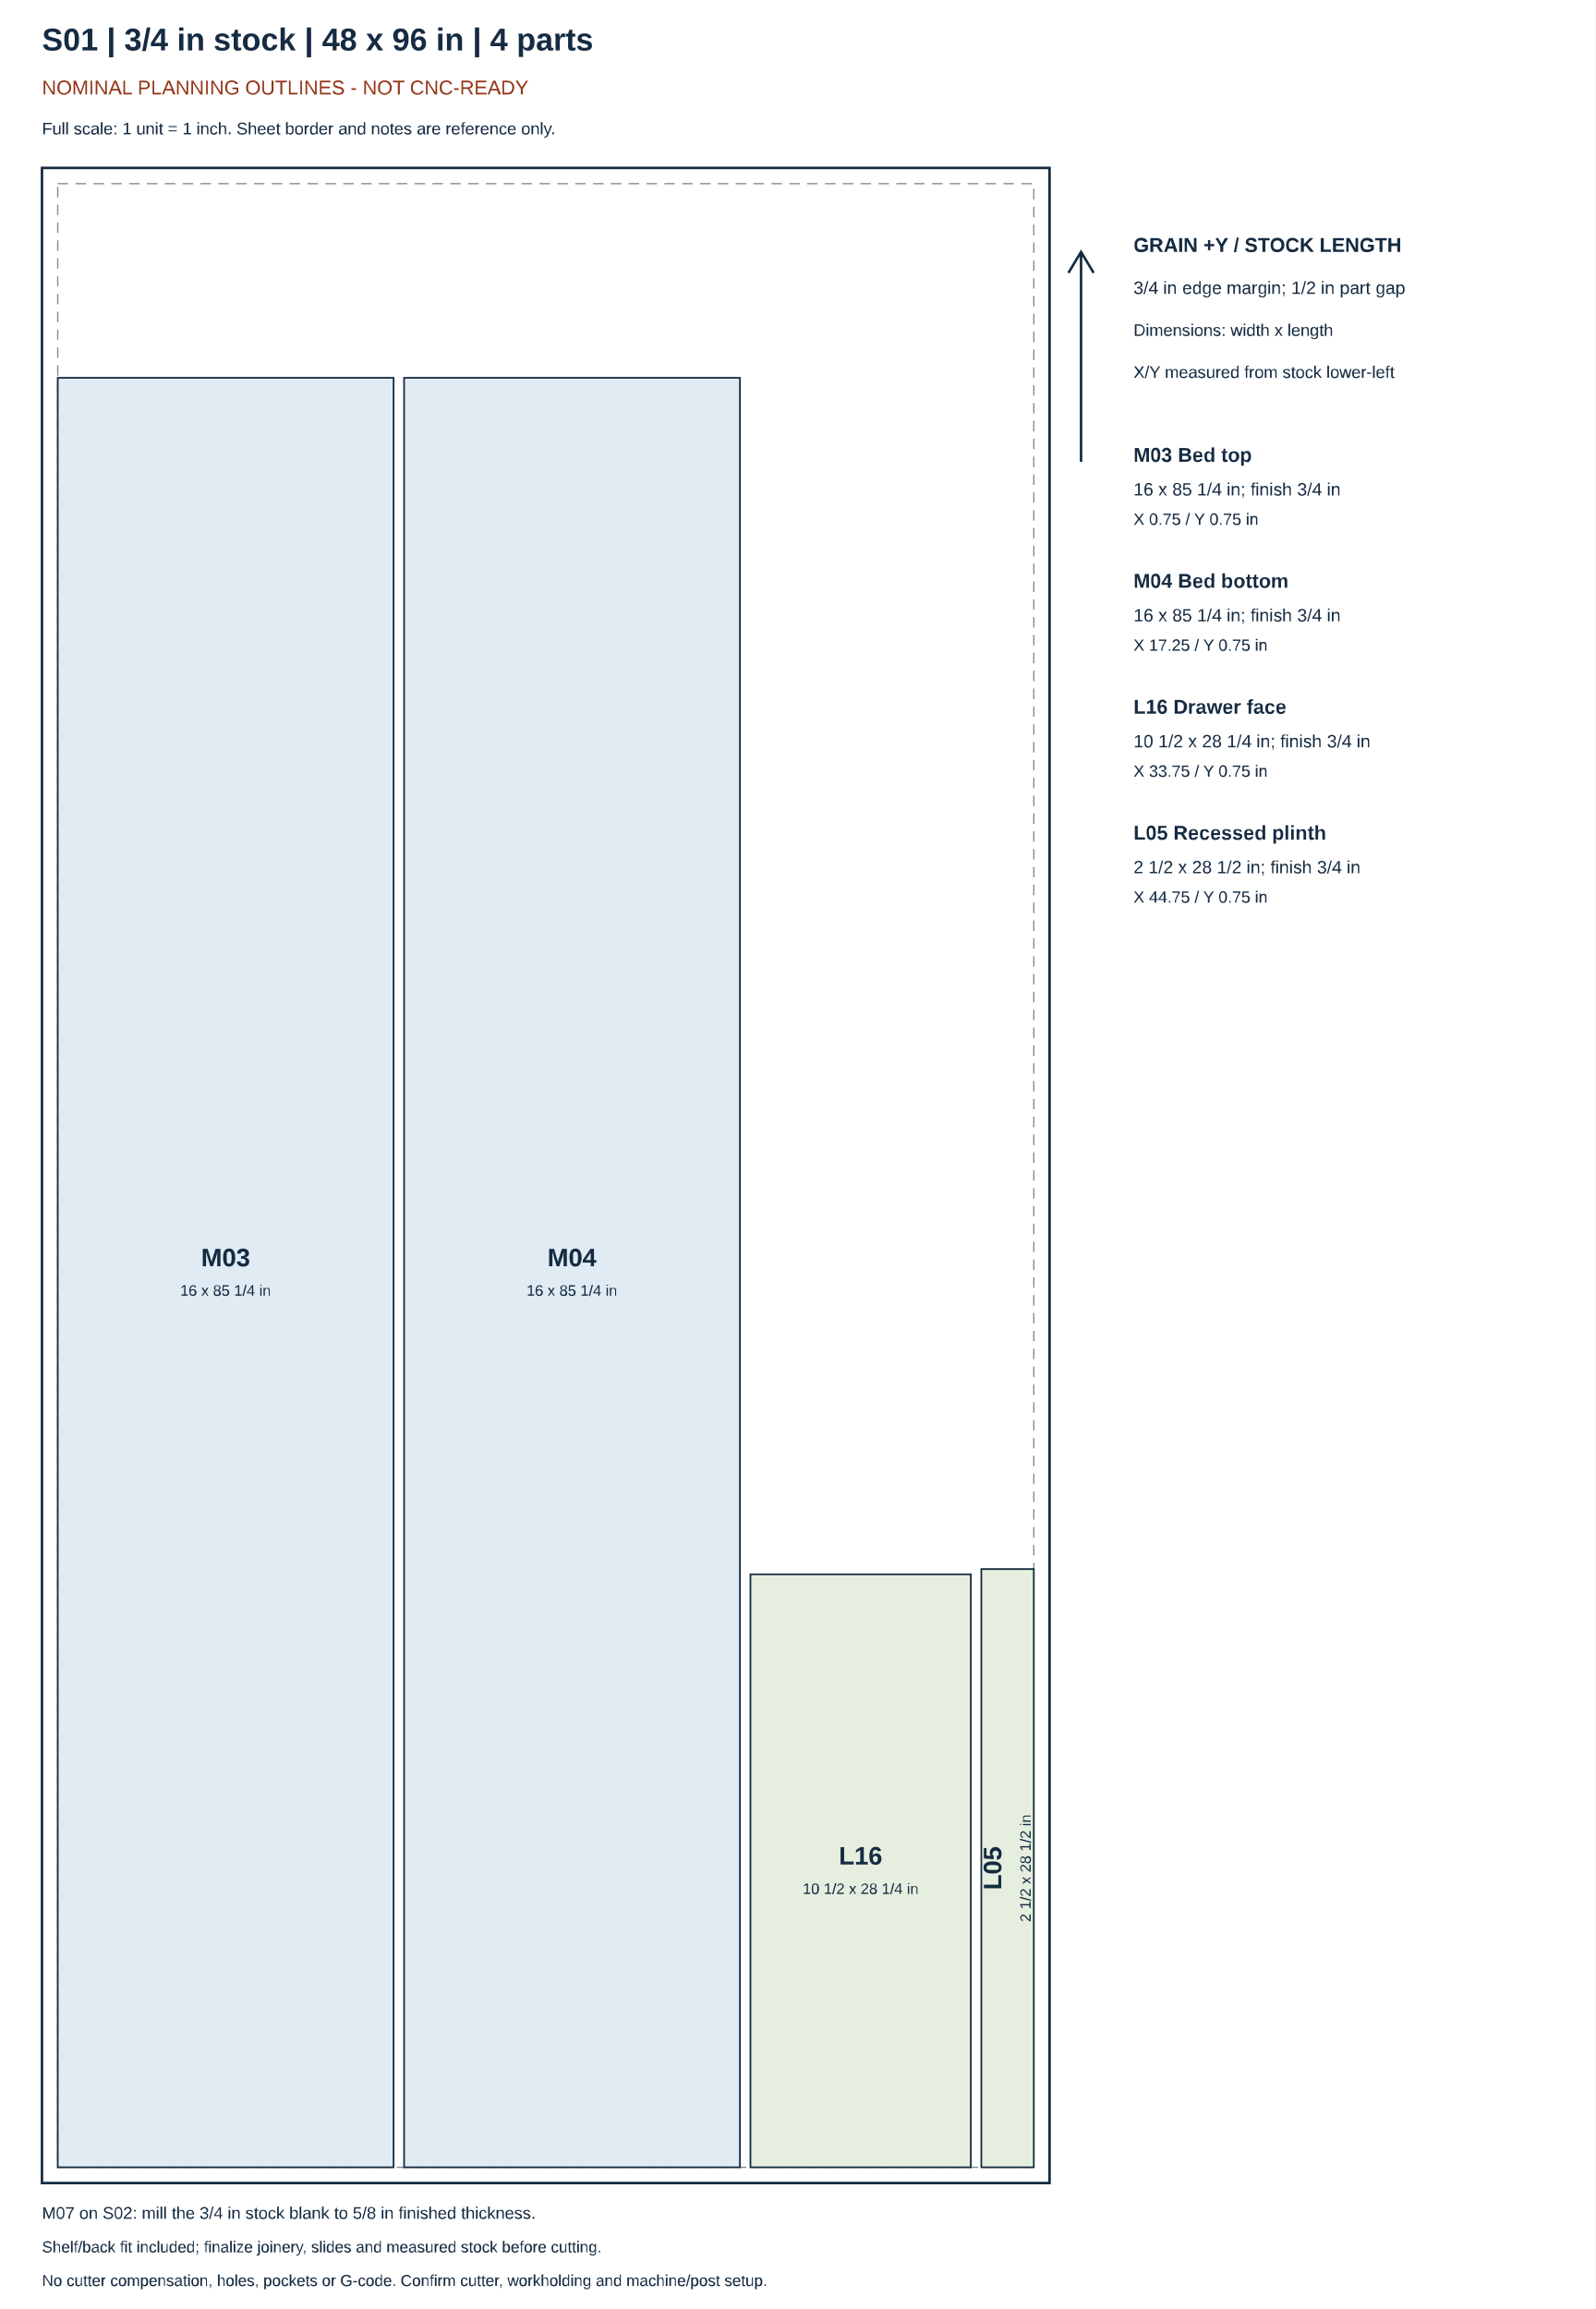
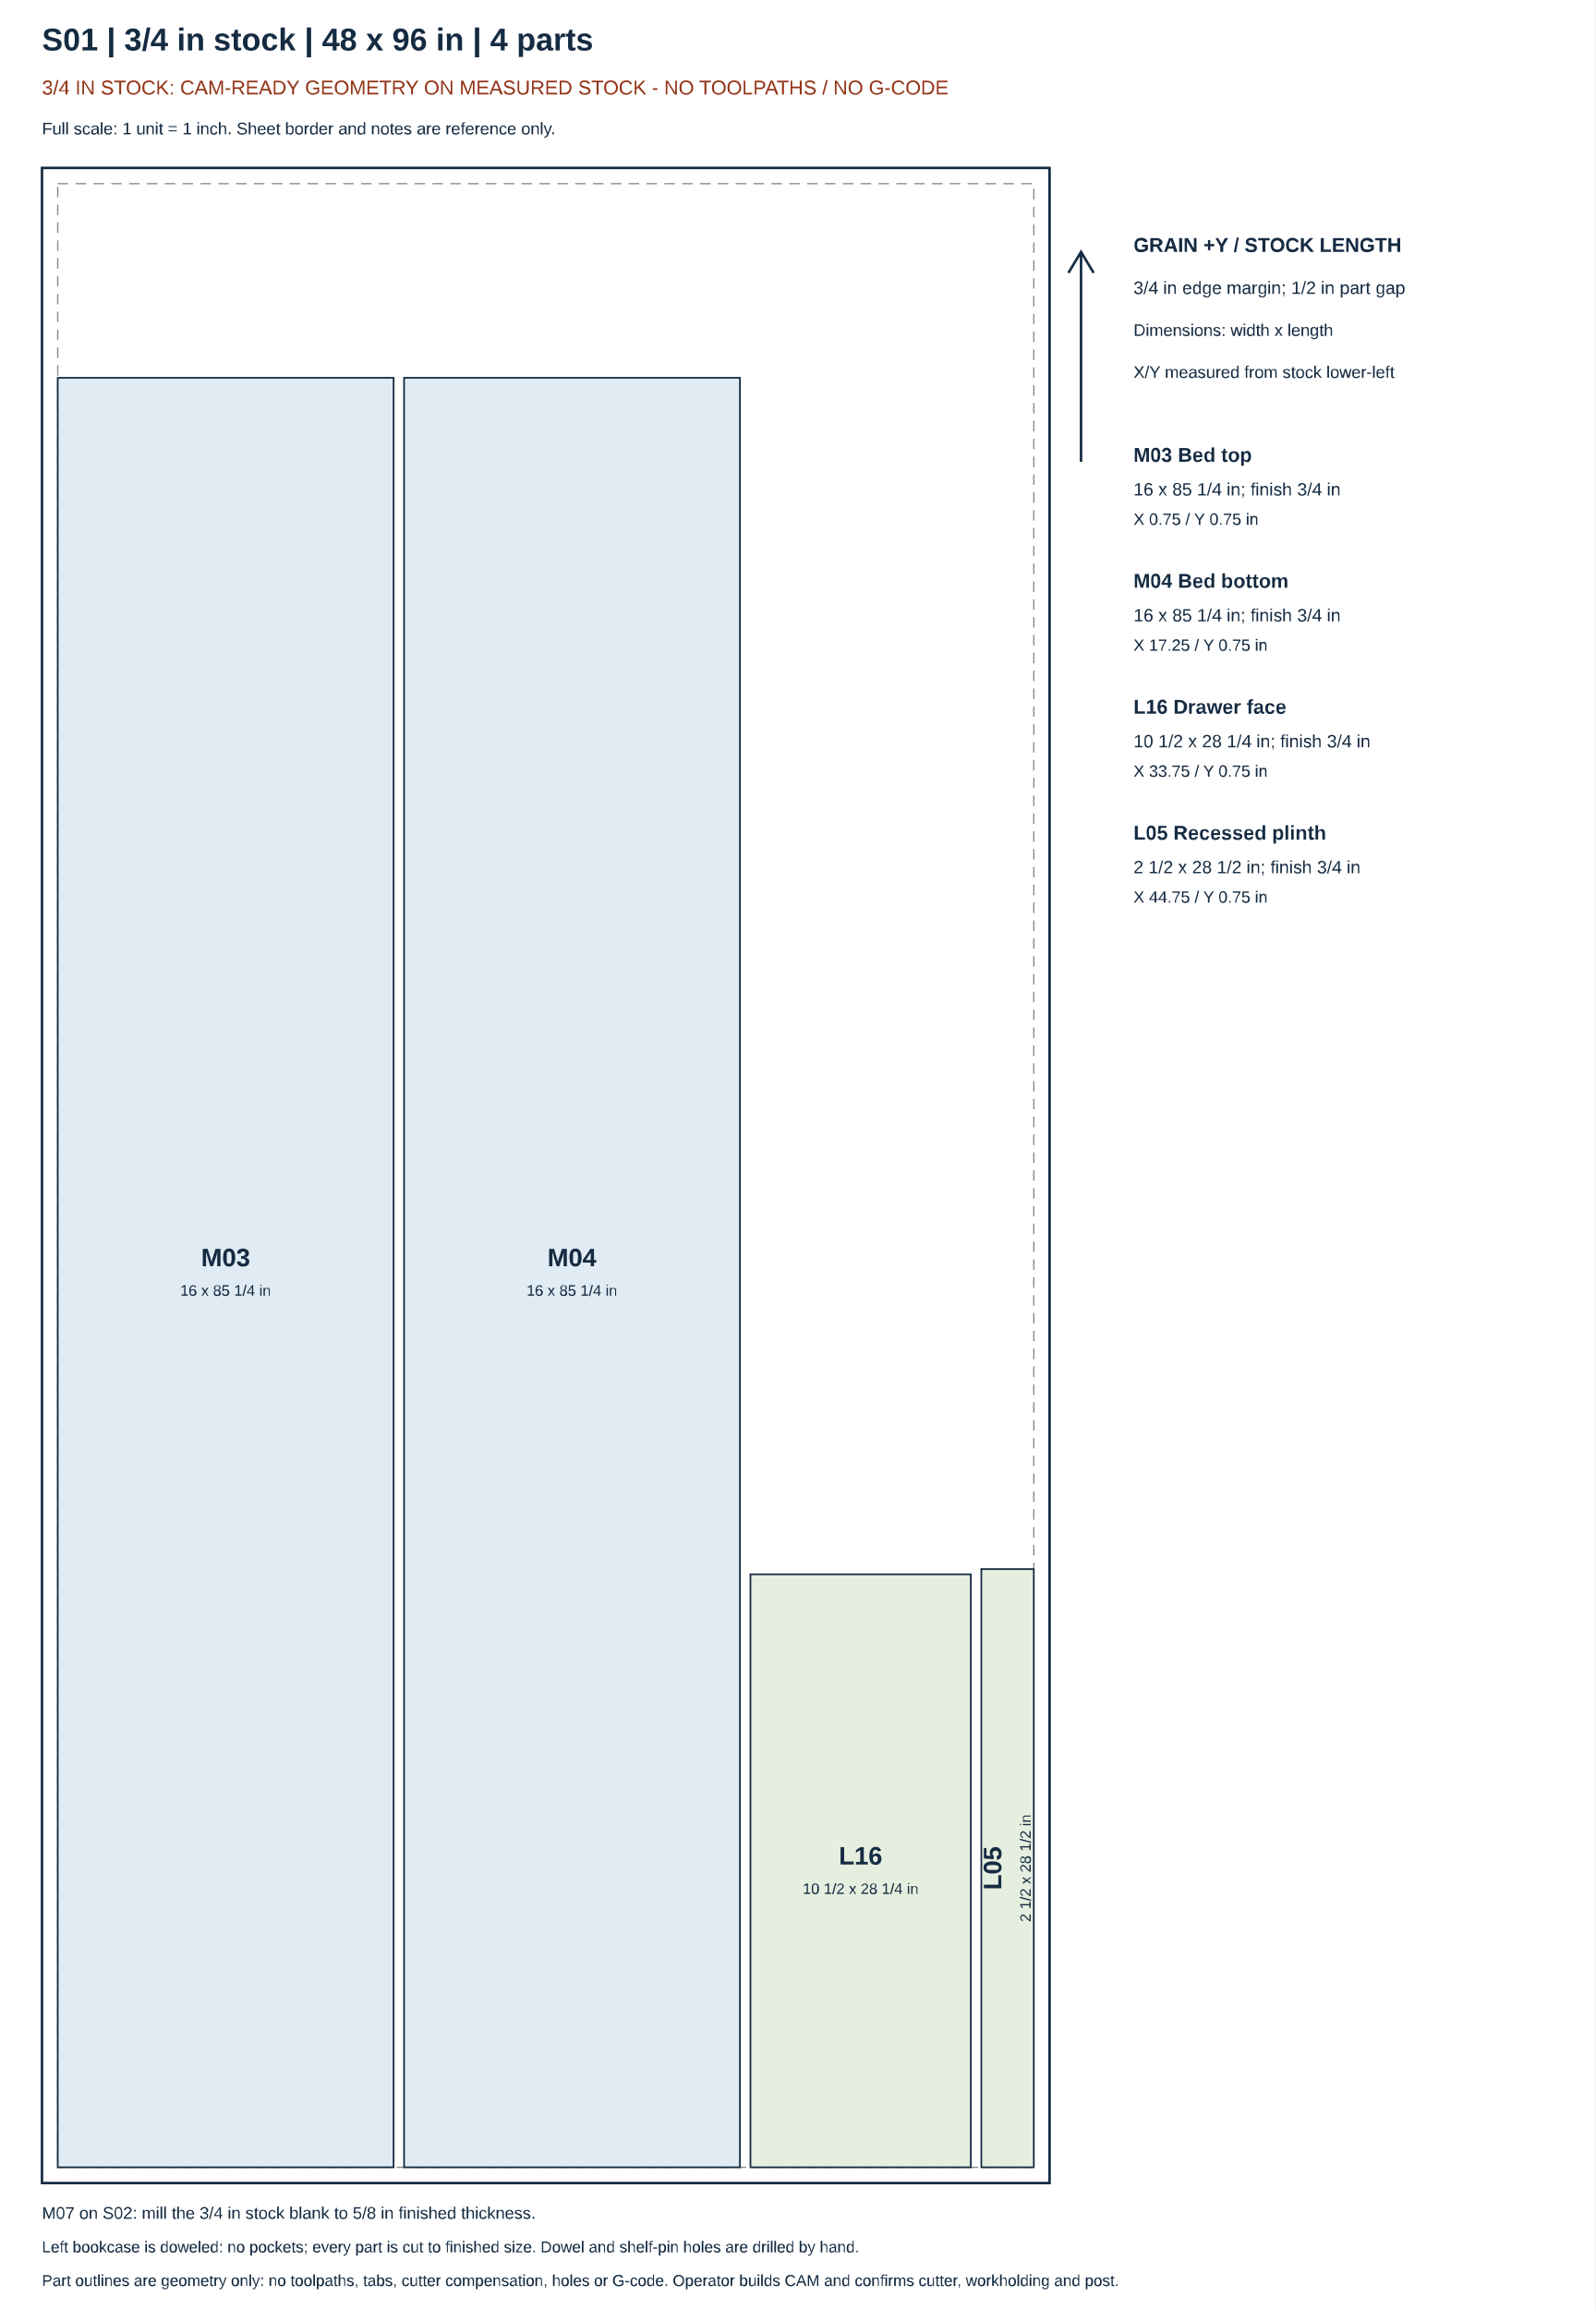
<svg xmlns="http://www.w3.org/2000/svg" width="76in" height="110in" viewBox="-2 -8 76 110">
  <rect x="-2" y="-8" width="100%" height="100%" fill="white" />
  <g font-family="Arial, sans-serif" fill="#152b42">
    <text x="0" y="-5.6" font-size="1.5" font-weight="bold">S01 | 3/4 in stock | 48 x 96 in | 4 parts</text>
-     <text x="0" y="-3.5" font-size="0.95" fill="#943518">NOMINAL PLANNING OUTLINES - NOT CNC-READY</text>
+     <text x="0" y="-3.5" font-size="0.95" fill="#943518">3/4 IN STOCK: CAM-READY GEOMETRY ON MEASURED STOCK - NO TOOLPATHS / NO G-CODE</text>
    <text x="0" y="-1.6" font-size="0.8">Full scale: 1 unit = 1 inch. Sheet border and notes are reference only.</text>
    <g id="STOCK_REFERENCE">
      <rect x="0" y="0" width="48" height="96" fill="none" stroke="#152b42" stroke-width="0.12" />
    </g>
    <g id="MARGIN_REFERENCE">
      <rect x="0.75" y="0.75" width="46.5" height="94.5" fill="none" stroke="#888" stroke-width="0.06" stroke-dasharray="0.5 0.35" />
    </g>
    <g id="PART_OUTLINES" stroke="#152b42" stroke-width="0.08">
      <rect id="M03" x="0.75" y="10" width="16.0" height="85.25" fill="#e0ebf3" />
      <rect id="M04" x="17.25" y="10" width="16.0" height="85.25" fill="#e0ebf3" />
      <rect id="L16" x="33.75" y="67" width="10.5" height="28.25" fill="#e6efdf" />
      <rect id="L05" x="44.75" y="66.75" width="2.5" height="28.5" fill="#e6efdf" />
    </g>
    <g id="LABELS" text-anchor="middle">
      <g>
        <text x="8.75" y="52.325" font-size="1.2" font-weight="bold">M03</text>
        <text x="8.75" y="53.725" font-size="0.72">16 x 85 1/4 in</text>
      </g>
      <g>
        <text x="25.25" y="52.325" font-size="1.2" font-weight="bold">M04</text>
        <text x="25.25" y="53.725" font-size="0.72">16 x 85 1/4 in</text>
      </g>
      <g>
        <text x="39" y="80.825" font-size="1.2" font-weight="bold">L16</text>
        <text x="39" y="82.225" font-size="0.72">10 1/2 x 28 1/4 in</text>
      </g>
      <g transform="rotate(-90 46 81)">
        <text x="46" y="80.7" font-size="1.2" font-weight="bold">L05</text>
        <text x="46" y="82.1" font-size="0.72">2 1/2 x 28 1/2 in</text>
      </g>
    </g>
    <g id="GRAIN_REFERENCE" stroke="#152b42" stroke-width="0.12" fill="none">
      <path d="M 49.5 14 V 4 M 48.9 5 L 49.5 4 L 50.1 5" />
    </g>
    <text x="52" y="4" font-size="0.95" font-weight="bold">GRAIN +Y / STOCK LENGTH</text>
    <text x="52" y="6" font-size="0.85">3/4 in edge margin; 1/2 in part gap</text>
    <text x="52" y="8" font-size="0.8">Dimensions: width x length</text>
    <text x="52" y="10" font-size="0.8">X/Y measured from stock lower-left</text>
    <text x="52" y="14" font-size="0.95" font-weight="bold">M03  Bed top</text>
    <text x="52" y="15.6" font-size="0.85">16 x 85 1/4 in; finish 3/4 in</text>
    <text x="52" y="17" font-size="0.78">X 0.75 / Y 0.75 in</text>
    <text x="52" y="20" font-size="0.95" font-weight="bold">M04  Bed bottom</text>
    <text x="52" y="21.6" font-size="0.85">16 x 85 1/4 in; finish 3/4 in</text>
    <text x="52" y="23" font-size="0.78">X 17.25 / Y 0.75 in</text>
    <text x="52" y="26" font-size="0.95" font-weight="bold">L16  Drawer face</text>
    <text x="52" y="27.6" font-size="0.85">10 1/2 x 28 1/4 in; finish 3/4 in</text>
    <text x="52" y="29" font-size="0.78">X 33.75 / Y 0.75 in</text>
    <text x="52" y="32" font-size="0.95" font-weight="bold">L05  Recessed plinth</text>
    <text x="52" y="33.6" font-size="0.85">2 1/2 x 28 1/2 in; finish 3/4 in</text>
    <text x="52" y="35" font-size="0.78">X 44.75 / Y 0.75 in</text>
    <text x="0" y="97.7" font-size="0.8">M07 on S02: mill the 3/4 in stock blank to 5/8 in finished thickness.</text>
-     <text x="0" y="99.3" font-size="0.75">Shelf/back fit included; finalize joinery, slides and measured stock before cutting.</text>
-     <text x="0" y="100.9" font-size="0.75">No cutter compensation, holes, pockets or G-code. Confirm cutter, workholding and machine/post setup.</text>
+     <text x="0" y="99.3" font-size="0.75">Left bookcase is doweled: no pockets; every part is cut to finished size. Dowel and shelf-pin holes are drilled by hand.</text>
+     <text x="0" y="100.9" font-size="0.75">Part outlines are geometry only: no toolpaths, tabs, cutter compensation, holes or G-code. Operator builds CAM and confirms cutter, workholding and post.</text>
  </g>
</svg>
